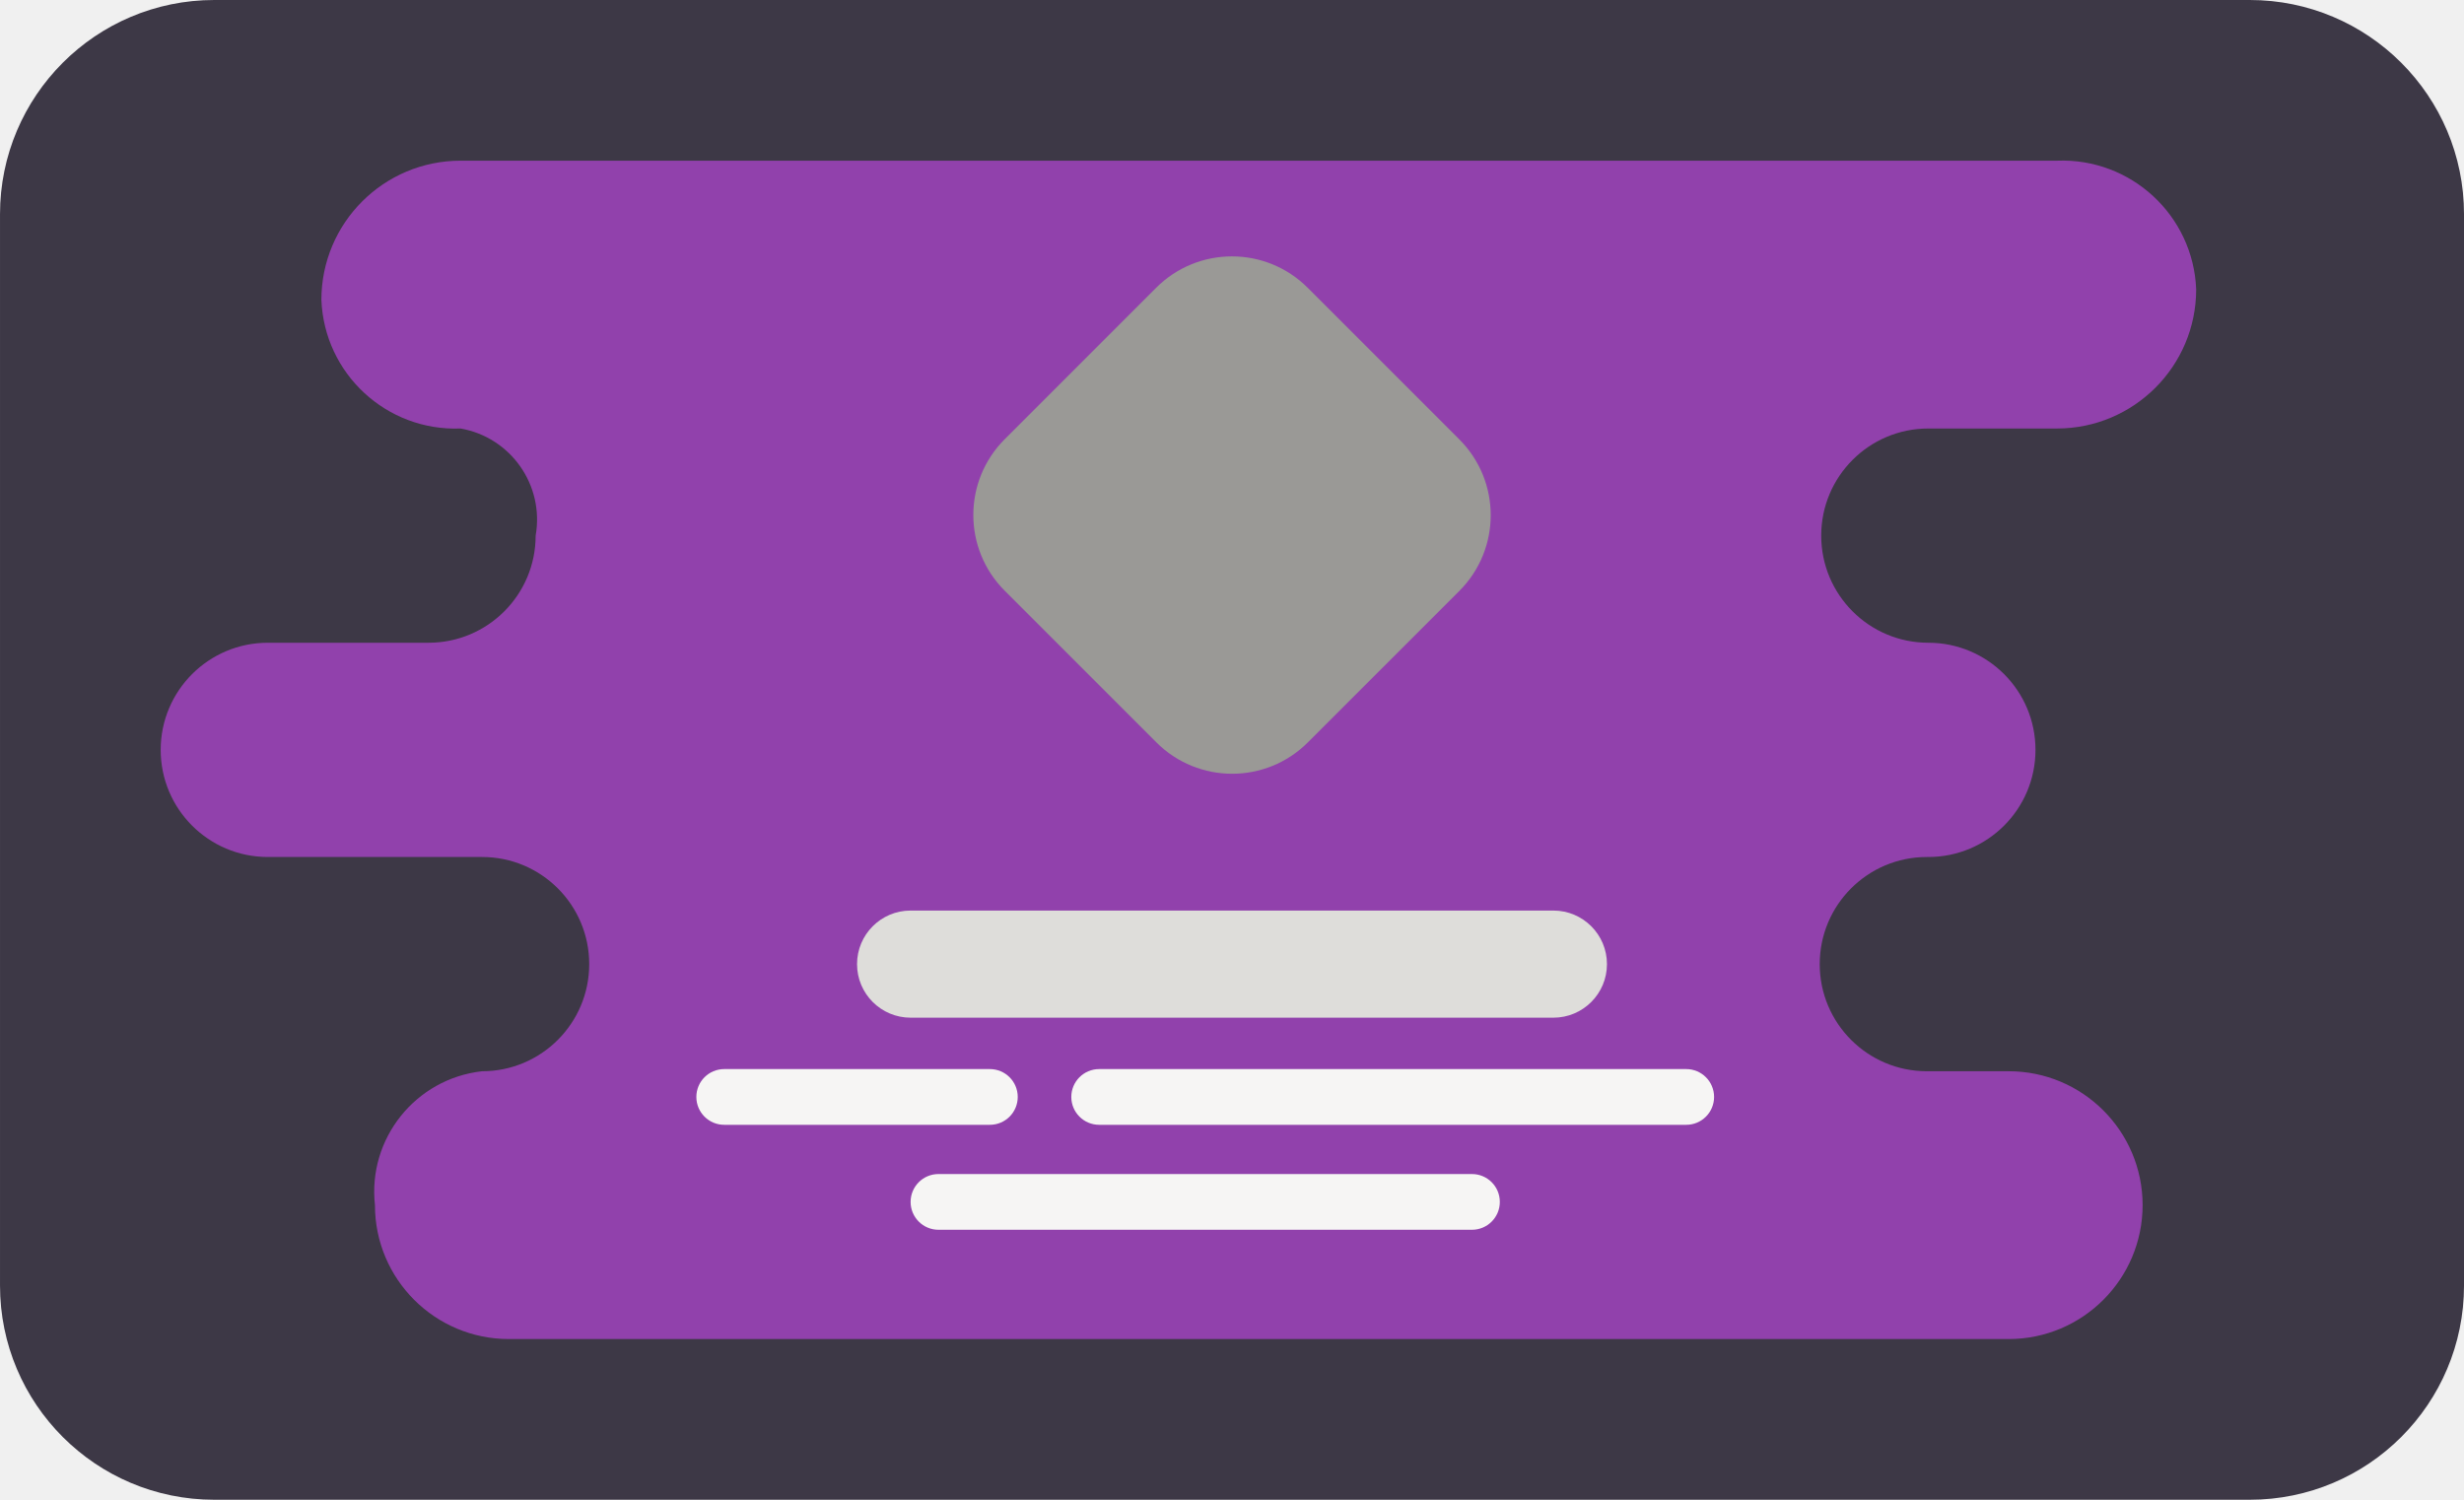
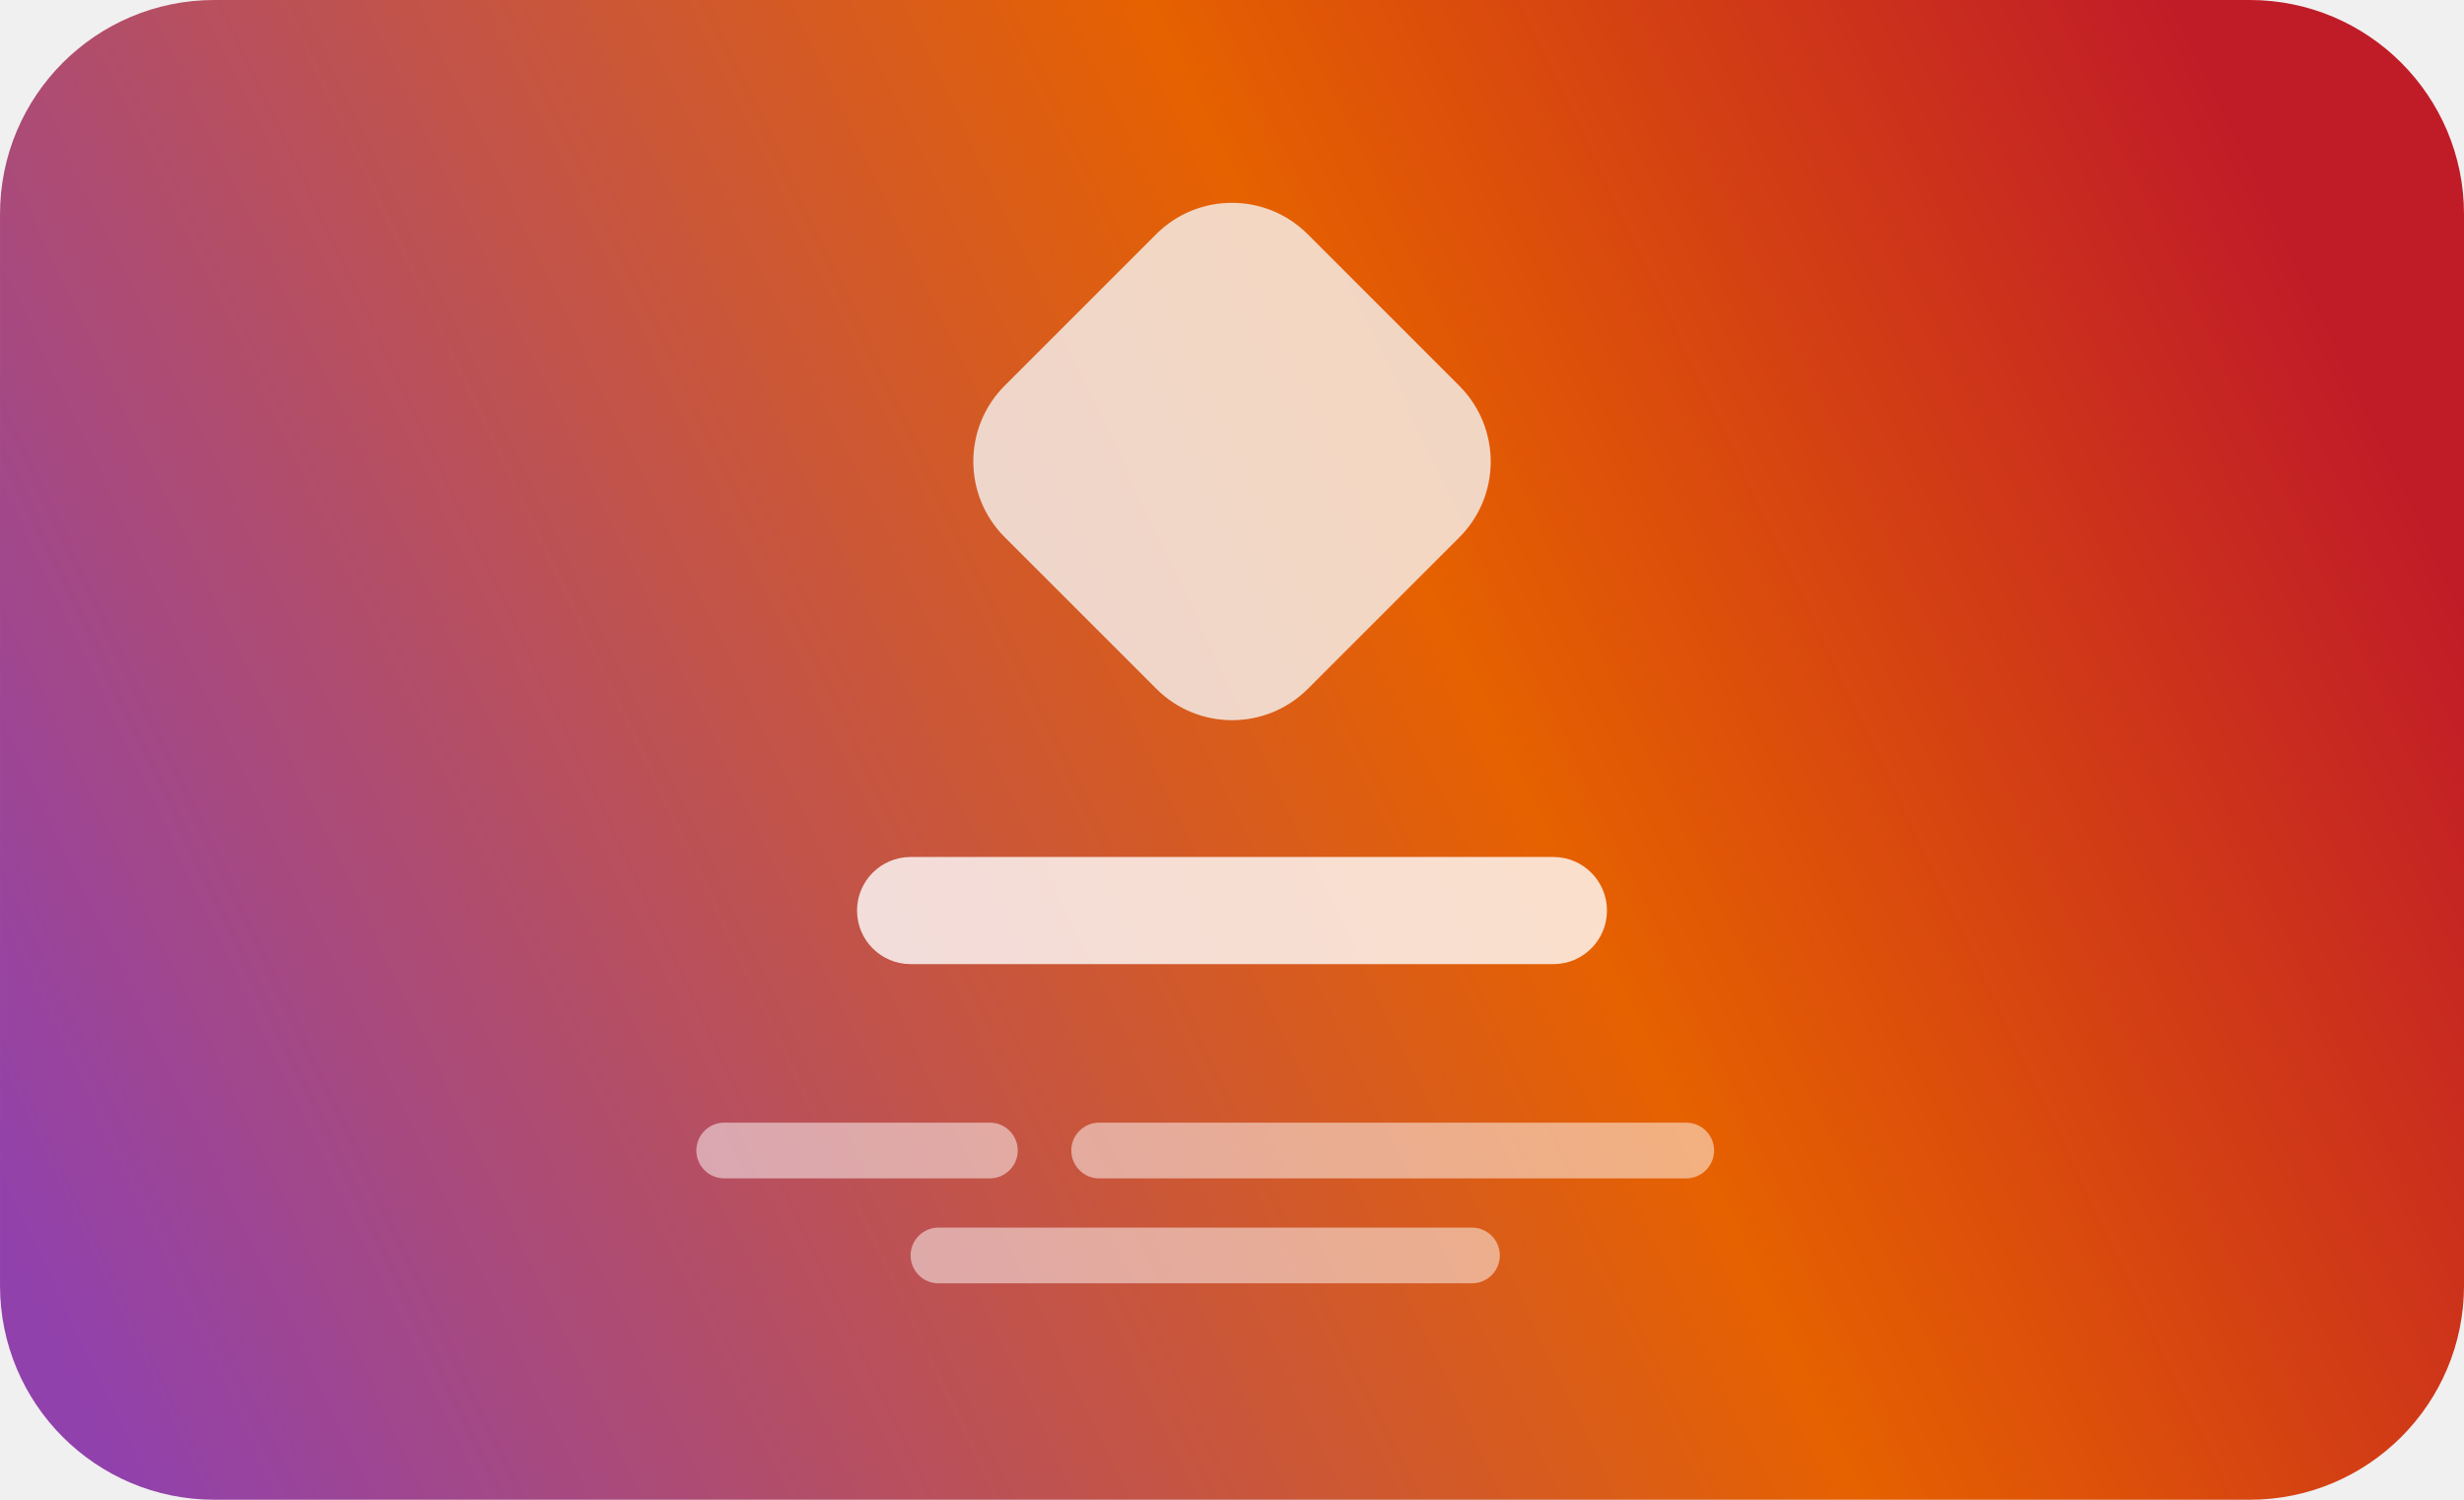
- <svg xmlns="http://www.w3.org/2000/svg" height="140" width="230" version="1.1" id="svg9478">
+ <svg xmlns="http://www.w3.org/2000/svg" xmlns:xlink="http://www.w3.org/1999/xlink" height="140" width="230" version="1.1" id="svg9478">
  <defs id="defs9482">
-     </defs>
-   <rect style="font-variation-settings:normal;opacity:1;vector-effect:none;fill:#3d3846;fill-opacity:1;stroke:none;stroke-width:18;stroke-linecap:round;stroke-linejoin:miter;stroke-miterlimit:4;stroke-dasharray:none;stroke-dashoffset:26.4;stroke-opacity:1;-inkscape-stroke:none;stop-color:#000000;stop-opacity:1" width="230" height="140" x="0.001" ry="20" rx="20" id="rect9466" y="0" />
-   <path id="rect7" style="fill:#9141ac;fill-opacity:1;stroke:none;stroke-width:6;stroke-linecap:round;stroke-linejoin:round;stroke-dashoffset:26.4;paint-order:markers stroke fill" d="M 30,27.993 A 12.51,12.51 42.739 0 0 42.993,40 8.634,8.634 54.983 0 1 50,50 10,10 135 0 1 40,60 H 25 A 10,10 135 0 0 15,70 10,10 45 0 0 25,80 H 45 A 10,10 45 0 1 55,90 10,10 135 0 1 45,100 11.326,11.326 128.634 0 0 35,112.511 12.5,12.5 44.947 0 0 47.511,125 H 187.489 A 12.511,12.511 135 0 0 200,112.489 12.5,12.5 44.947 0 0 187.489,100 h -7.629 a 10,10 45 0 1 -10,-10 10,10 135 0 1 10,-10 H 180 A 10,10 135 0 0 190,70 10,10 45 0 0 180,60 10,10 45 0 1 170,50 10,10 135 0 1 180,40 h 12.007 A 12.993,12.993 135 0 0 205,27.007 12.51,12.51 42.739 0 0 192.007,15 H 42.993 A 12.993,12.993 135 0 0 30,27.993 Z" />
-   <g transform="translate(-3659.99 -619.922) scale(3.77953)" fill="#99c1f1" id="g9476" style="fill:#241f31">
-     <rect width="10.589" height="10.582" x="825.939" y="-586.573" style="fill:#9a9996;fill-opacity:1;stroke-width:0.592" rx="2.646" transform="rotate(45)" ry="2.646" id="rect9474" />
+     <linearGradient id="linearGradient6">
+       <stop style="stop-color:#9141ac;stop-opacity:1" offset="0" id="stop4" />
+       <stop style="stop-color:#e66100;stop-opacity:1" offset="0.627" id="stop5" />
+       <stop style="stop-color:#c01c28;stop-opacity:1" offset="1" id="stop6" />
+     </linearGradient>
+     <linearGradient xlink:href="#linearGradient6" id="linearGradient3" x1="5" y1="125" x2="215" y2="25" gradientUnits="userSpaceOnUse" />
+   </defs>
+   <rect style="font-variation-settings:normal;opacity:1;vector-effect:none;fill:url(#linearGradient3);fill-opacity:1;stroke:none;stroke-width:18;stroke-linecap:round;stroke-linejoin:miter;stroke-miterlimit:4;stroke-dasharray:none;stroke-dashoffset:26.4;stroke-opacity:1;-inkscape-stroke:none;stop-color:#000000;stop-opacity:1" width="230" height="140" x="0.001" ry="20" rx="20" id="rect9466" y="0" />
+   <g transform="matrix(3.77953,0,0,3.77953,-3659.99,-624.922)" fill="#99c1f1" id="g9476" style="fill:#f6f5f4">
+     <rect width="10.589" height="10.582" x="825.939" y="-586.573" style="fill:#f6f5f4;fill-opacity:1;stroke-width:0.592;opacity:0.8" rx="2.646" transform="rotate(45)" ry="2.646" id="rect9474" />
  </g>
-   <rect style="fill:#deddda;fill-opacity:1;stroke:none;stroke-width:6;stroke-linecap:round;stroke-linejoin:round;stroke-dashoffset:26.4;paint-order:markers stroke fill" id="rect1" width="70" height="10" x="80" y="85" rx="5" ry="5" />
-   <rect style="fill:#f6f5f4;fill-opacity:1;stroke:none;stroke-width:6;stroke-linecap:round;stroke-linejoin:round;stroke-dashoffset:26.4;paint-order:markers stroke fill" id="rect2" width="60" height="5.202" x="100" y="99.798" rx="2.601" ry="2.601" />
-   <rect style="fill:#f6f5f4;fill-opacity:1;stroke:none;stroke-width:6;stroke-linecap:round;stroke-linejoin:round;stroke-dashoffset:26.4;paint-order:markers stroke fill" id="rect3" width="55" height="5.202" x="85" y="109.596" rx="2.601" ry="2.601" />
-   <rect style="fill:#f6f5f4;fill-opacity:1;stroke:none;stroke-width:6;stroke-linecap:round;stroke-linejoin:round;stroke-dashoffset:26.4;paint-order:markers stroke fill" id="rect5" width="30" height="5.202" x="65" y="99.798" rx="2.601" ry="2.601" />
+   <rect style="fill:#ffffff;fill-opacity:1;stroke:none;stroke-width:6;stroke-linecap:round;stroke-linejoin:round;stroke-dashoffset:26.4;paint-order:markers stroke fill;opacity:0.8" id="rect1" width="70" height="10" x="80" y="80" rx="5" ry="5" />
+   <g id="g3" style="fill:#ffffff;opacity:0.5">
+     <rect style="fill:#ffffff;fill-opacity:1;stroke:none;stroke-width:6;stroke-linecap:round;stroke-linejoin:round;stroke-dashoffset:26.4;paint-order:markers stroke fill" id="rect2" width="60" height="5.202" x="100" y="104.798" rx="2.601" ry="2.601" />
+     <rect style="fill:#ffffff;fill-opacity:1;stroke:none;stroke-width:6;stroke-linecap:round;stroke-linejoin:round;stroke-dashoffset:26.4;paint-order:markers stroke fill" id="rect3" width="55" height="5.202" x="85" y="114.596" rx="2.601" ry="2.601" />
+     <rect style="fill:#ffffff;fill-opacity:1;stroke:none;stroke-width:6;stroke-linecap:round;stroke-linejoin:round;stroke-dashoffset:26.4;paint-order:markers stroke fill" id="rect5" width="30" height="5.202" x="65" y="104.798" rx="2.601" ry="2.601" />
+   </g>
</svg>
